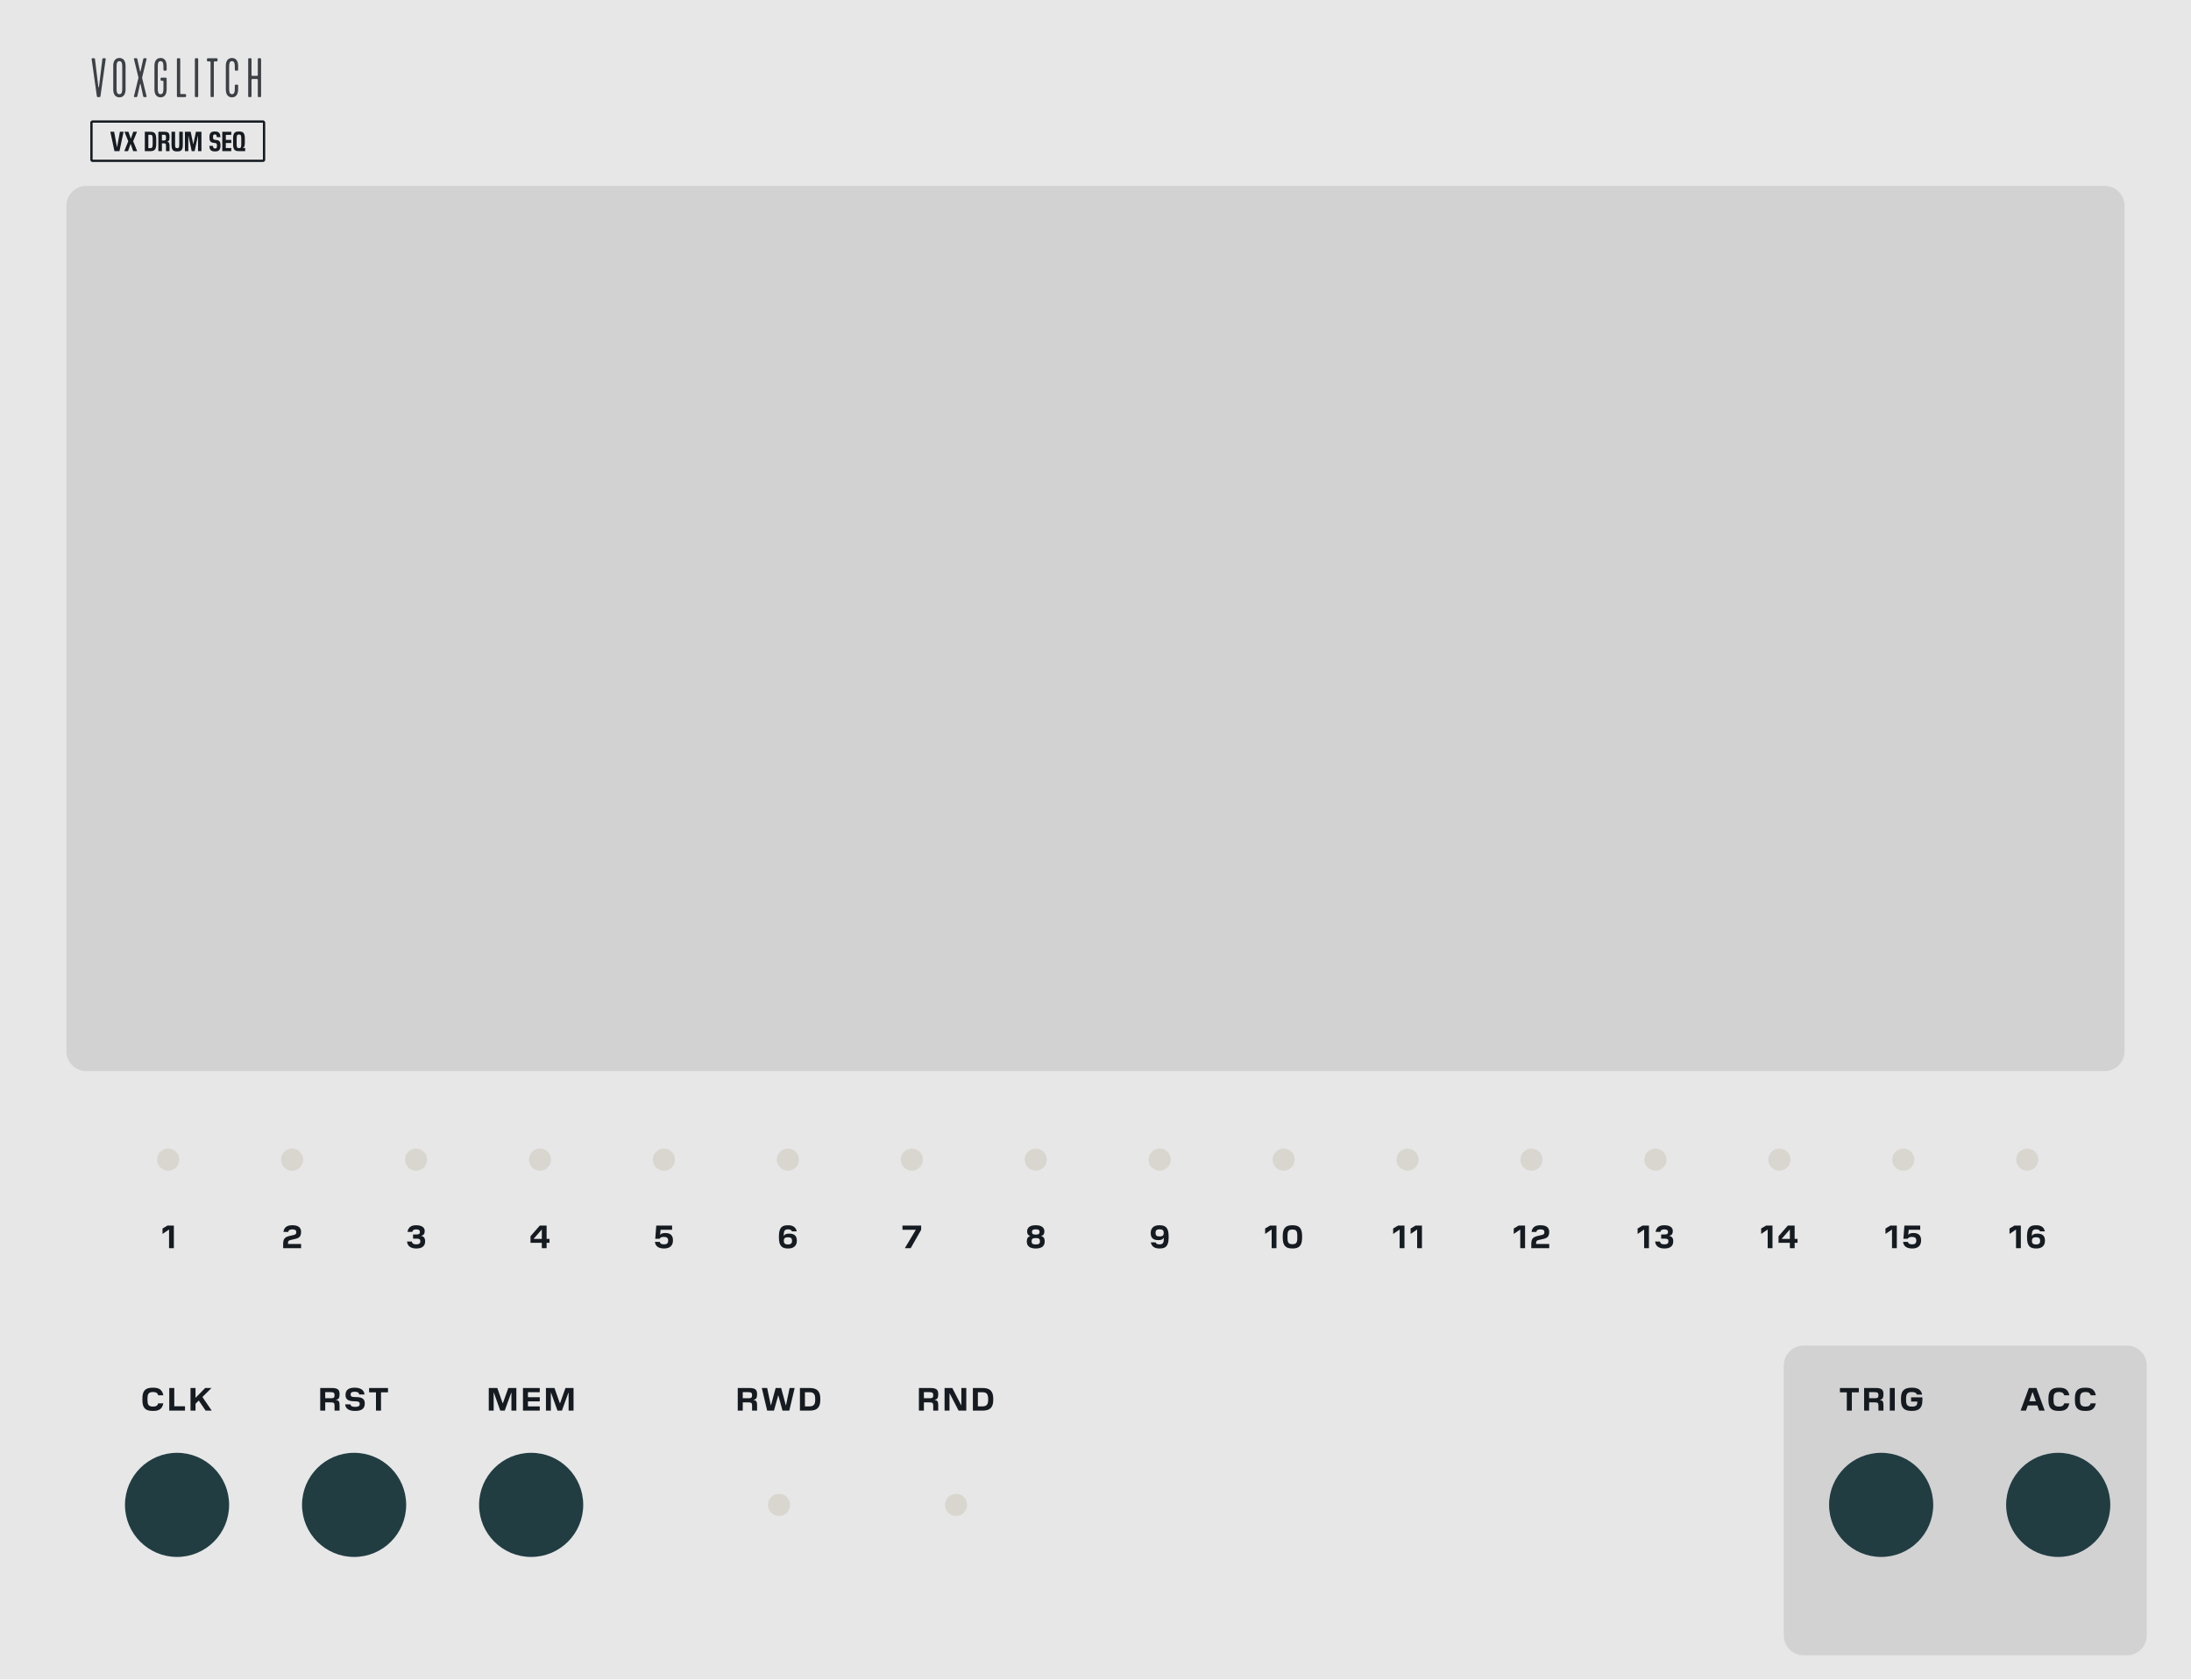
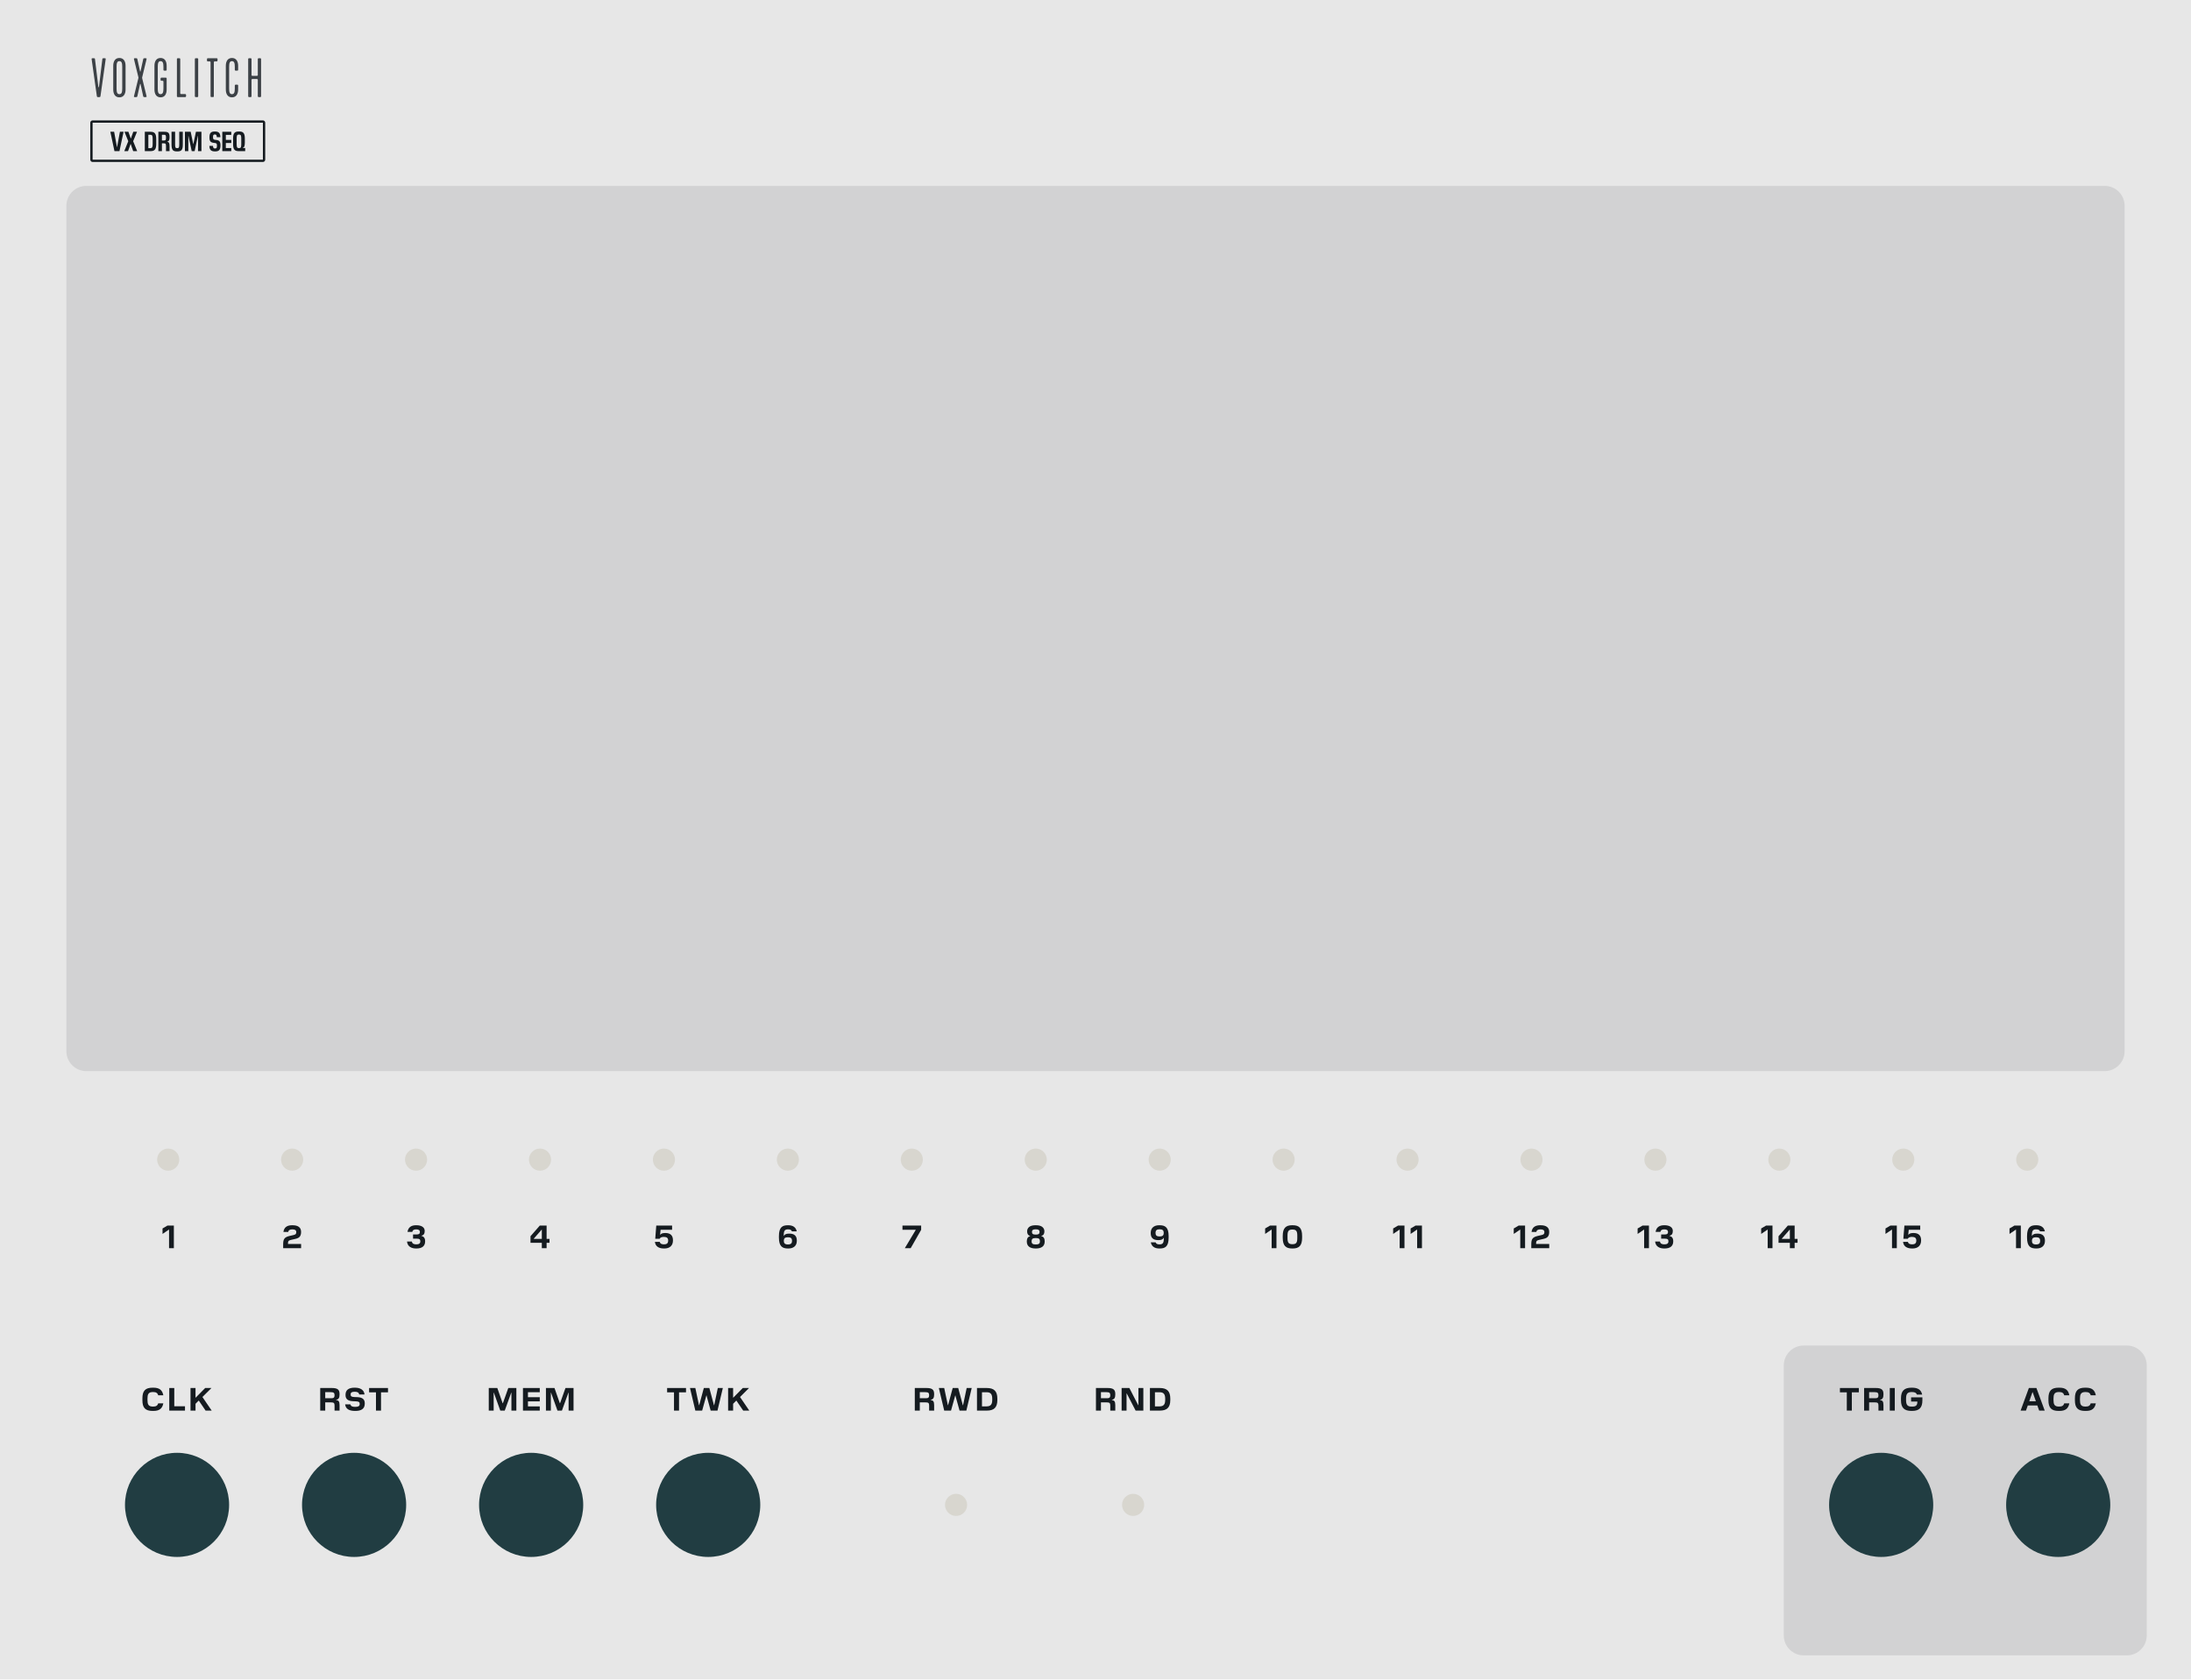
<svg xmlns="http://www.w3.org/2000/svg" version="1.1" id="vx_drum_sequencer_panel" width="167.64mm" height="128.5mm" viewBox="0 0 495 379.429">
  <g id="layer_background">
    <rect id="panel_background" x="0" y="0" width="495" height="379.429" fill="#e7e7e7" />
    <rect id="grid_area" x="15" y="42" width="465" height="200" rx="4.5" fill="#d2d2d3" />
    <rect id="outputs_plate" x="403" y="304" width="82" height="70" rx="4.5" fill="#d2d2d3" />
  </g>
  <g id="layer_branding">
    <g id="voxglitch_wordmark" transform="matrix(1.041667,0,0,1.041667,8.905,-1.743)">
      <path id="voxglitch_wordmark_path" style="opacity:0.78;fill:#0c1218;fill-opacity:1;stroke:none" d="m 45.448,22.728 h 0.384 c 0.112,0 0.169,-0.067 0.169,-0.168 v -3.583 c 0,-0.101 0.067,-0.168 0.169,-0.168 h 1.015 c 0.102,0 0.181,0.067 0.181,0.168 v 3.583 c 0,0.101 0.068,0.168 0.169,0.168 h 0.373 c 0.112,0 0.169,-0.067 0.169,-0.168 v -8.086 c 0,-0.101 -0.068,-0.168 -0.169,-0.168 h -0.373 c -0.112,0 -0.169,0.067 -0.169,0.168 v 3.481 c 0,0.101 -0.079,0.168 -0.181,0.168 h -1.015 c -0.102,0 -0.169,-0.067 -0.169,-0.168 v -3.481 c 0,-0.101 -0.067,-0.168 -0.169,-0.168 h -0.384 c -0.112,0 -0.169,0.067 -0.169,0.168 v 8.086 c 0,0.101 0.067,0.168 0.169,0.168 z m -5.02,-1.639 c 0,1.033 0.462,1.696 1.33,1.696 0.88,0 1.342,-0.674 1.342,-1.696 v -0.887 c 0,-0.101 -0.067,-0.168 -0.169,-0.168 h -0.384 c -0.102,0 -0.169,0.067 -0.169,0.168 v 0.674 c 0,0.831 -0.146,1.224 -0.62,1.224 -0.474,0 -0.608,-0.393 -0.608,-1.224 v -4.718 c 0,-0.831 0.135,-1.224 0.608,-1.224 0.473,0 0.62,0.393 0.62,1.224 v 0.674 c 0,0.101 0.067,0.168 0.169,0.168 h 0.384 c 0.102,0 0.169,-0.067 0.169,-0.168 v -0.887 c 0,-1.022 -0.462,-1.696 -1.342,-1.696 -0.868,0 -1.33,0.663 -1.33,1.696 z m -4.085,-6.267 c 0,0.112 0.067,0.168 0.169,0.168 h 0.439 c 0.102,0 0.169,0.067 0.169,0.168 v 7.401 c 0,0.101 0.068,0.168 0.17,0.168 h 0.372 c 0.112,0 0.169,-0.067 0.169,-0.168 v -7.4 c 0,-0.101 0.067,-0.168 0.169,-0.168 h 0.462 c 0.102,0 0.17,-0.067 0.17,-0.168 v -0.349 c 0,-0.112 -0.068,-0.168 -0.17,-0.168 h -1.95 c -0.102,0 -0.169,0.067 -0.169,0.168 z m -2.46,7.906 h 0.384 c 0.112,0 0.169,-0.067 0.169,-0.168 v -8.086 c 0,-0.101 -0.067,-0.168 -0.169,-0.168 h -0.384 c -0.112,0 -0.169,0.067 -0.169,0.168 v 8.086 c 0,0.101 0.068,0.168 0.169,0.168 z m -4.061,-0.168 c 0,0.101 0.067,0.168 0.169,0.168 h 1.646 c 0.102,0 0.169,-0.067 0.169,-0.168 v -0.314 c 0,-0.101 -0.067,-0.168 -0.169,-0.168 h -0.925 c -0.102,0 -0.169,-0.067 -0.169,-0.168 v -7.436 c 0,-0.101 -0.067,-0.168 -0.169,-0.168 h -0.384 c -0.112,0 -0.169,0.067 -0.169,0.168 v 8.086 z m -4.874,-1.471 c 0,1.033 0.462,1.696 1.33,1.696 0.88,0 1.319,-0.674 1.319,-1.696 v -2.404 c 0,-0.101 -0.067,-0.168 -0.169,-0.168 h -0.981 c -0.102,0 -0.169,0.067 -0.169,0.168 v 0.337 c 0,0.112 0.067,0.168 0.169,0.168 h 0.282 c 0.102,0 0.169,0.067 0.169,0.168 v 1.516 c 0,0.831 -0.146,1.224 -0.62,1.224 -0.474,0 -0.608,-0.393 -0.608,-1.224 v -4.716 c 0,-0.831 0.135,-1.224 0.608,-1.224 0.473,0 0.62,0.393 0.62,1.224 v 0.674 c 0,0.101 0.067,0.168 0.169,0.168 h 0.361 c 0.102,0 0.169,-0.067 0.169,-0.168 v -0.887 c 0,-1.022 -0.439,-1.696 -1.319,-1.696 -0.868,0 -1.33,0.663 -1.33,1.696 z m -4.333,1.639 h 0.451 c 0.079,0 0.146,-0.067 0.169,-0.168 l 0.598,-2.684 h 0.091 l 0.586,2.684 c 0.022,0.101 0.102,0.168 0.181,0.168 h 0.439 c 0.079,0 0.136,-0.067 0.113,-0.168 l -0.97,-3.976 0.011,-0.135 0.959,-3.976 c 0.022,-0.101 -0.034,-0.168 -0.113,-0.168 h -0.439 c -0.079,0 -0.146,0.067 -0.169,0.168 l -0.598,2.695 h -0.091 l -0.598,-2.695 c -0.022,-0.101 -0.09,-0.168 -0.169,-0.168 h -0.451 c -0.067,0 -0.135,0.067 -0.112,0.168 l 0.97,3.976 v 0.135 l -0.97,3.976 c -0.023,0.101 0.044,0.168 0.112,0.168 z m -3.882,-1.853 v -4.717 c 0,-0.831 0.135,-1.224 0.609,-1.224 0.485,0 0.62,0.393 0.62,1.224 v 4.717 c 0,0.831 -0.135,1.224 -0.62,1.224 -0.474,0 -0.609,-0.393 -0.609,-1.224 z m -0.722,0.214 c 0,1.033 0.462,1.696 1.331,1.696 0.88,0 1.342,-0.663 1.342,-1.696 v -5.144 c 0,-1.033 -0.462,-1.696 -1.342,-1.696 -0.868,0 -1.331,0.663 -1.331,1.696 z m -3.363,1.639 h 0.406 c 0.113,0 0.169,-0.056 0.191,-0.213 l 1.128,-8.007 c 0.022,-0.168 -0.068,-0.202 -0.169,-0.202 h -0.35 c -0.124,0 -0.191,0.034 -0.203,0.18 l -0.744,6.098 h -0.113 l -0.745,-6.098 c -0.011,-0.146 -0.079,-0.18 -0.203,-0.18 h -0.35 c -0.102,0 -0.192,0.034 -0.169,0.202 l 1.128,8.007 c 0.024,0.157 0.081,0.213 0.193,0.213 z" />
    </g>
    <g id="module_name_box" transform="matrix(1.041667,0,0,1.041667,2.138,0.0457)">
      <path id="module_name_box_path" style="fill:#0b1116;fill-opacity:0.953;stroke:none" d="m 54.969,26.568 v 8.018 H 18.032 V 26.568 H 54.969 m 0,-0.5 H 18.032 c -0.276,0 -0.5,0.224 -0.5,0.5 v 8.018 c 0,0.276 0.224,0.5 0.5,0.5 H 54.969 c 0.276,0 0.5,-0.224 0.5,-0.5 v -8.018 c 0,-0.276 -0.224,-0.5 -0.5,-0.5 z" />
    </g>
    <g id="module_name_text" aria-label="VX DRUM SEQ">
      <path transform="matrix(0.00625,0,0,0.00625,24.8526,34.1469)" style="fill:#0b1116;fill-opacity:0.953" d="M491 -700H358L256 -146H251L149 -700H12L161 0H342Z" />
      <path transform="matrix(0.00625,0,0,0.00625,27.9839,34.1469)" style="fill:#0b1116;fill-opacity:0.953" d="M336 -358 475 -700H340L254 -458H249L164 -700H22L159 -359L15 0H151L243 -260H247L337 0H481Z" />
      <path transform="matrix(0.00625,0,0,0.00625,32.4589,34.1469)" style="fill:#0b1116;fill-opacity:0.953" d="M454 -439C454 -640 392 -700 245 -700H41V0H245C392 0 454 -60 454 -260ZM243 -592C307 -592 325 -556 325 -448V-251C325 -144 306 -108 243 -108H169V-592Z" />
      <path transform="matrix(0.00625,0,0,0.00625,35.5214,34.1469)" style="fill:#0b1116;fill-opacity:0.953" d="M169 -282H244C298 -282 317 -272 317 -186V0H445V-178C445 -304 418 -326 364 -338V-343C418 -357 445 -388 445 -501V-514C445 -670 389 -700 256 -700H41V0H169ZM243 -592C296 -592 317 -582 317 -498V-478C317 -395 297 -385 248 -385H169V-592Z" />
      <path transform="matrix(0.00625,0,0,0.00625,38.5276,34.1469)" style="fill:#0b1116;fill-opacity:0.953" d="M246 10C390 10 444 -39 444 -238V-700H315V-237C315 -132 299 -108 244 -108H236C181 -108 165 -132 165 -237V-700H36V-238C36 -39 90 10 234 10H246Z" />
      <path transform="matrix(0.00625,0,0,0.00625,41.5214,34.1469)" style="fill:#0b1116;fill-opacity:0.953" d="M638 -700H439L347 -258H341L250 -700H41V0H164V-549H169L287 0H392L509 -549H515V0H638Z" />
      <path transform="matrix(0.00625,0,0,0.00625,47.1464,34.1469)" style="fill:#0b1116;fill-opacity:0.953" d="M233 10C361 10 427 -37 427 -197V-211C427 -344 387 -390 277 -404L227 -410C170 -417 157 -439 157 -500V-514C157 -583 175 -603 223 -603C270 -603 290 -587 294 -504H424C420 -660 356 -710 230 -710H218C86 -710 28 -660 28 -504V-493C28 -360 69 -314 179 -300L229 -294C286 -286 299 -266 299 -203V-186C299 -115 279 -96 228 -96C185 -96 159 -111 155 -190H24C27 -115 45 -62 78 -33C111 -4 160 10 223 10H233Z" />
      <path transform="matrix(0.00625,0,0,0.00625,49.9651,34.1469)" style="fill:#0b1116;fill-opacity:0.953" d="M366 -112H169V-294H366V-407H169V-588H366V-700H41V0H366Z" />
      <path transform="matrix(0.00625,0,0,0.00625,52.4464,34.1469)" style="fill:#0b1116;fill-opacity:0.953" d="M471 -113H383V-118C433 -138 459 -172 459 -313V-451C459 -652 401 -710 255 -710H238C91 -710 34 -652 34 -449V-260C34 -58 91 0 238 0H471ZM243 -109C210 -109 189 -119 178 -140C168 -161 163 -198 163 -251V-458C163 -512 168 -549 178 -569C189 -590 210 -600 243 -600H250C283 -600 304 -590 314 -569C325 -549 330 -512 330 -458V-251C330 -198 325 -161 315 -140C305 -119 284 -109 251 -109Z" />
    </g>
  </g>
  <g id="layer_anchors">
    <circle id="mem_1_button" cx="38" cy="262" r="2.5" fill="#d8d6cf" />
    <circle id="mem_2_button" cx="66" cy="262" r="2.5" fill="#d8d6cf" />
    <circle id="mem_3_button" cx="94" cy="262" r="2.5" fill="#d8d6cf" />
    <circle id="mem_4_button" cx="122" cy="262" r="2.5" fill="#d8d6cf" />
    <circle id="mem_5_button" cx="150" cy="262" r="2.5" fill="#d8d6cf" />
    <circle id="mem_6_button" cx="178" cy="262" r="2.5" fill="#d8d6cf" />
    <circle id="mem_7_button" cx="206" cy="262" r="2.5" fill="#d8d6cf" />
    <circle id="mem_8_button" cx="234" cy="262" r="2.5" fill="#d8d6cf" />
    <circle id="mem_9_button" cx="262" cy="262" r="2.5" fill="#d8d6cf" />
    <circle id="mem_10_button" cx="290" cy="262" r="2.5" fill="#d8d6cf" />
    <circle id="mem_11_button" cx="318" cy="262" r="2.5" fill="#d8d6cf" />
    <circle id="mem_12_button" cx="346" cy="262" r="2.5" fill="#d8d6cf" />
    <circle id="mem_13_button" cx="374" cy="262" r="2.5" fill="#d8d6cf" />
    <circle id="mem_14_button" cx="402" cy="262" r="2.5" fill="#d8d6cf" />
    <circle id="mem_15_button" cx="430" cy="262" r="2.5" fill="#d8d6cf" />
    <circle id="mem_16_button" cx="458" cy="262" r="2.5" fill="#d8d6cf" />
    <circle id="clk_input" cx="40" cy="340" r="11.764" fill="#213d42" />
    <circle id="rst_input" cx="80" cy="340" r="11.764" fill="#213d42" />
    <circle id="mem_input" cx="120" cy="340" r="11.764" fill="#213d42" />
-     <circle id="rewind_button" cx="176" cy="340" r="2.5" fill="#d8d6cf" />
-     <circle id="random_button" cx="216" cy="340" r="2.5" fill="#d8d6cf" />
+     <circle id="twk_input" cx="160" cy="340" r="11.764" fill="#213d42" />
+     <circle id="rewind_button" cx="216" cy="340" r="2.5" fill="#d8d6cf" />
+     <circle id="random_button" cx="256" cy="340" r="2.5" fill="#d8d6cf" />
    <circle id="trig_output" cx="425" cy="340" r="11.764" fill="#213d42" />
    <circle id="acc_output" cx="465" cy="340" r="11.764" fill="#213d42" />
  </g>
  <g id="layer_labels">
    <g id="label_mem_1" aria-label="1">
      <path transform="matrix(0.007292,0,0,0.007292,36.4432,282)" style="fill:#0b1116;fill-opacity:0.953" d="M389 -700H190L38 -610V-441L234 -574H240V0H389Z" />
    </g>
    <g id="label_mem_2" aria-label="2">
      <path transform="matrix(0.007292,0,0,0.007292,63.6812,282)" style="fill:#0b1116;fill-opacity:0.953" d="M596 -130H189V-144C189 -221 208 -239 286 -257L421 -288C488 -303 533 -327 558 -362C583 -397 595 -442 595 -499V-507C595 -639 506 -710 329 -710H316C177 -710 68 -658 48 -502H197C206 -561 252 -582 328 -582C407 -582 446 -555 446 -500V-495C446 -444 428 -422 363 -407L241 -379C79 -341 40 -282 40 -118V0H596Z" />
    </g>
    <g id="label_mem_3" aria-label="3">
      <path transform="matrix(0.007292,0,0,0.007292,91.6703,282)" style="fill:#0b1116;fill-opacity:0.953" d="M334 10C505 10 600 -66 600 -210V-217C600 -314 556 -363 485 -379V-385C553 -401 587 -446 587 -529V-535C587 -646 487 -710 330 -710H319C181 -710 78 -655 54 -505H203C215 -568 267 -582 324 -582C395 -582 438 -561 438 -502V-496C438 -448 410 -424 337 -424H226V-294H344C427 -294 451 -272 451 -215V-208C451 -148 410 -118 327 -118C260 -118 201 -134 189 -205H39C55 -47 181 10 319 10H334Z" />
    </g>
    <g id="label_mem_4" aria-label="4">
      <path transform="matrix(0.007292,0,0,0.007292,119.5974,282)" style="fill:#0b1116;fill-opacity:0.953" d="M534 -166H624V-288H534V-700H323L35 -370V-166H386V0H534ZM138 -296 380 -573H386V-288H138Z" />
    </g>
    <g id="label_mem_5" aria-label="5">
      <path transform="matrix(0.007292,0,0,0.007292,147.663,282)" style="fill:#0b1116;fill-opacity:0.953" d="M334 10C498 10 600 -78 600 -237V-245C600 -388 527 -470 364 -470C281 -470 238 -453 209 -418H202L217 -570H573V-700H83L51 -291H186C207 -334 257 -349 318 -349C409 -349 451 -315 451 -238V-230C451 -155 409 -118 326 -118C257 -118 206 -134 191 -195H41C57 -48 171 10 320 10H334Z" />
    </g>
    <g id="label_mem_6" aria-label="6">
      <path transform="matrix(0.007292,0,0,0.007292,175.6849,282)" style="fill:#0b1116;fill-opacity:0.953" d="M333 10C494 10 595 -74 595 -227V-234C595 -373 527 -451 359 -451C264 -451 219 -426 196 -383H190V-410C190 -551 233 -583 323 -583C388 -583 425 -565 444 -520H593C565 -647 476 -710 327 -710H319C152 -710 40 -655 40 -374V-326C40 -45 156 10 324 10ZM319 -115C226 -115 192 -153 192 -222V-231C192 -302 226 -338 319 -338C414 -338 446 -302 446 -231V-222C446 -153 412 -115 319 -115Z" />
    </g>
    <g id="label_mem_7" aria-label="7">
      <path transform="matrix(0.007292,0,0,0.007292,203.6776,282)" style="fill:#0b1116;fill-opacity:0.953" d="M608 -568V-700H29V-570H439V-563L102 0H284Z" />
    </g>
    <g id="label_mem_8" aria-label="8">
      <path transform="matrix(0.007292,0,0,0.007292,231.6885,282)" style="fill:#0b1116;fill-opacity:0.953" d="M321 10C486 10 594 -54 594 -206V-213C594 -302 560 -355 491 -372V-380C554 -395 585 -445 585 -517V-522C585 -577 564 -622 521 -657C479 -692 412 -710 320 -710H314C222 -710 155 -692 113 -657C71 -622 50 -577 50 -522V-517C50 -445 80 -395 143 -380V-372C75 -355 41 -302 40 -213V-206C40 -54 149 10 313 10ZM295 -422C234 -422 200 -444 200 -497V-503C200 -566 240 -584 317 -584C394 -584 435 -566 435 -503V-497C435 -444 402 -422 339 -422ZM317 -115C230 -115 189 -136 189 -211V-219C189 -282 222 -312 295 -312H340C415 -312 446 -282 446 -219V-211C446 -136 404 -115 317 -115Z" />
    </g>
    <g id="label_mem_9" aria-label="9">
      <path transform="matrix(0.007292,0,0,0.007292,259.6849,282)" style="fill:#0b1116;fill-opacity:0.953" d="M302 -710C139 -710 40 -626 40 -473V-466C40 -327 108 -249 276 -249C371 -249 416 -274 439 -317H445V-290C445 -149 401 -117 312 -117C245 -117 208 -135 191 -180H42C70 -53 159 10 308 10H316C483 10 595 -45 595 -326V-374C595 -655 479 -710 311 -710ZM316 -585C409 -585 443 -547 443 -478V-469C443 -398 409 -362 316 -362C223 -362 189 -398 189 -469V-478C189 -547 223 -585 316 -585Z" />
    </g>
    <g id="label_mem_10" aria-label="10">
      <path transform="matrix(0.007292,0,0,0.007292,285.5474,282)" style="fill:#0b1116;fill-opacity:0.953" d="M389 -700H190L38 -610V-441L234 -574H240V0H389Z" />
      <path transform="matrix(0.007292,0,0,0.007292,289.4943,282)" style="fill:#0b1116;fill-opacity:0.953" d="M350 10C542 10 642 -72 642 -321V-379C642 -628 545 -710 350 -710H333C142 -710 42 -628 42 -379V-321C42 -72 142 10 333 10ZM342 -123C229 -123 190 -165 190 -310V-390C190 -535 229 -577 342 -577C454 -577 493 -535 493 -390V-310C493 -165 454 -123 342 -123Z" />
    </g>
    <g id="label_mem_11" aria-label="11">
      <path transform="matrix(0.007292,0,0,0.007292,314.4698,282)" style="fill:#0b1116;fill-opacity:0.953" d="M389 -700H190L38 -610V-441L234 -574H240V0H389Z" />
      <path transform="matrix(0.007292,0,0,0.007292,318.4167,282)" style="fill:#0b1116;fill-opacity:0.953" d="M389 -700H190L38 -610V-441L234 -574H240V0H389Z" />
    </g>
    <g id="label_mem_12" aria-label="12">
      <path transform="matrix(0.007292,0,0,0.007292,341.7151,282)" style="fill:#0b1116;fill-opacity:0.953" d="M389 -700H190L38 -610V-441L234 -574H240V0H389Z" />
      <path transform="matrix(0.007292,0,0,0.007292,345.662,282)" style="fill:#0b1116;fill-opacity:0.953" d="M596 -130H189V-144C189 -221 208 -239 286 -257L421 -288C488 -303 533 -327 558 -362C583 -397 595 -442 595 -499V-507C595 -639 506 -710 329 -710H316C177 -710 68 -658 48 -502H197C206 -561 252 -582 328 -582C407 -582 446 -555 446 -500V-495C446 -444 428 -422 363 -407L241 -379C79 -341 40 -282 40 -118V0H596Z" />
    </g>
    <g id="label_mem_13" aria-label="13">
      <path transform="matrix(0.007292,0,0,0.007292,369.7005,282)" style="fill:#0b1116;fill-opacity:0.953" d="M389 -700H190L38 -610V-441L234 -574H240V0H389Z" />
      <path transform="matrix(0.007292,0,0,0.007292,373.6474,282)" style="fill:#0b1116;fill-opacity:0.953" d="M334 10C505 10 600 -66 600 -210V-217C600 -314 556 -363 485 -379V-385C553 -401 587 -446 587 -529V-535C587 -646 487 -710 330 -710H319C181 -710 78 -655 54 -505H203C215 -568 267 -582 324 -582C395 -582 438 -561 438 -502V-496C438 -448 410 -424 337 -424H226V-294H344C427 -294 451 -272 451 -215V-208C451 -148 410 -118 327 -118C260 -118 201 -134 189 -205H39C55 -47 181 10 319 10H334Z" />
    </g>
    <g id="label_mem_14" aria-label="14">
      <path transform="matrix(0.007292,0,0,0.007292,397.613,282)" style="fill:#0b1116;fill-opacity:0.953" d="M389 -700H190L38 -610V-441L234 -574H240V0H389Z" />
      <path transform="matrix(0.007292,0,0,0.007292,401.5599,282)" style="fill:#0b1116;fill-opacity:0.953" d="M534 -166H624V-288H534V-700H323L35 -370V-166H386V0H534ZM138 -296 380 -573H386V-288H138Z" />
    </g>
    <g id="label_mem_15" aria-label="15">
      <path transform="matrix(0.007292,0,0,0.007292,425.7005,282)" style="fill:#0b1116;fill-opacity:0.953" d="M389 -700H190L38 -610V-441L234 -574H240V0H389Z" />
      <path transform="matrix(0.007292,0,0,0.007292,429.6474,282)" style="fill:#0b1116;fill-opacity:0.953" d="M334 10C498 10 600 -78 600 -237V-245C600 -388 527 -470 364 -470C281 -470 238 -453 209 -418H202L217 -570H573V-700H83L51 -291H186C207 -334 257 -349 318 -349C409 -349 451 -315 451 -238V-230C451 -155 409 -118 326 -118C257 -118 206 -134 191 -195H41C57 -48 171 10 320 10H334Z" />
    </g>
    <g id="label_mem_16" aria-label="16">
      <path transform="matrix(0.007292,0,0,0.007292,453.7188,282)" style="fill:#0b1116;fill-opacity:0.953" d="M389 -700H190L38 -610V-441L234 -574H240V0H389Z" />
      <path transform="matrix(0.007292,0,0,0.007292,457.6656,282)" style="fill:#0b1116;fill-opacity:0.953" d="M333 10C494 10 595 -74 595 -227V-234C595 -373 527 -451 359 -451C264 -451 219 -426 196 -383H190V-410C190 -551 233 -583 323 -583C388 -583 425 -565 444 -520H593C565 -647 476 -710 327 -710H319C152 -710 40 -655 40 -374V-326C40 -45 156 10 324 10ZM319 -115C226 -115 192 -153 192 -222V-231C192 -302 226 -338 319 -338C414 -338 446 -302 446 -231V-222C446 -153 412 -115 319 -115Z" />
    </g>
    <g id="label_clk" aria-label="CLK">
      <path transform="matrix(0.007292,0,0,0.007292,31.8604,318.7)" style="fill:#0b1116;fill-opacity:0.953" d="M382 10C574 10 659 -66 691 -225H532C512 -153 464 -125 377 -125H364C225 -125 200 -202 200 -329V-371C200 -498 225 -575 364 -575H377C464 -575 512 -547 532 -475H691C659 -634 574 -710 382 -710H359C133 -710 43 -612 43 -381V-319C43 -88 133 10 359 10H382Z" />
      <path transform="matrix(0.007292,0,0,0.007292,37.8417,318.7)" style="fill:#0b1116;fill-opacity:0.953" d="M542 -134H210V-700H55V0H542Z" />
      <path transform="matrix(0.007292,0,0,0.007292,42.6417,318.7)" style="fill:#0b1116;fill-opacity:0.953" d="M210 -211 306 -308H313L522 0H711L424 -421L703 -700H509L216 -402H210V-700H55V0H210Z" />
    </g>
    <g id="label_rst" aria-label="RST">
      <path transform="matrix(0.007292,0,0,0.007292,71.9443,318.7)" style="fill:#0b1116;fill-opacity:0.953" d="M210 -255H382C474 -255 499 -238 499 -159V0H654V-169C654 -291 621 -316 547 -328V-335C622 -347 654 -393 654 -497V-515C654 -651 590 -700 416 -700H55V0H210ZM383 -571C471 -571 499 -549 499 -478V-472C499 -405 471 -383 399 -383H210V-571Z" />
      <path transform="matrix(0.007292,0,0,0.007292,77.7432,318.7)" style="fill:#0b1116;fill-opacity:0.953" d="M348 10C525 10 640 -51 640 -216V-225C640 -352 566 -410 411 -417L316 -420C225 -424 202 -446 202 -497V-502C202 -561 240 -584 327 -584C403 -584 454 -567 469 -500H632C620 -641 502 -710 336 -710H324C137 -710 44 -636 44 -489V-482C44 -357 120 -298 273 -291L369 -287C458 -283 483 -261 483 -210V-201C483 -138 436 -116 343 -116C277 -116 209 -125 195 -193H32C48 -45 167 10 339 10H348Z" />
      <path transform="matrix(0.007292,0,0,0.007292,83.2797,318.7)" style="fill:#0b1116;fill-opacity:0.953" d="M384 -566H600V-700H15V-566H228V0H384Z" />
    </g>
    <g id="label_mem" aria-label="MEM">
      <path transform="matrix(0.007292,0,0,0.007292,110.0229,318.7)" style="fill:#0b1116;fill-opacity:0.953" d="M910 -700H660L492 -228H485L320 -700H55V0H207V-555H213L412 0H550L751 -555H757V0H910Z" />
      <path transform="matrix(0.007292,0,0,0.007292,117.7469,318.7)" style="fill:#0b1116;fill-opacity:0.953" d="M576 -130H210V-286H576V-415H210V-570H576V-700H55V0H576Z" />
      <path transform="matrix(0.007292,0,0,0.007292,122.9406,318.7)" style="fill:#0b1116;fill-opacity:0.953" d="M910 -700H660L492 -228H485L320 -700H55V0H207V-555H213L412 0H550L751 -555H757V0H910Z" />
    </g>
+     <g id="label_twk" aria-label="TWK">
+       <path transform="matrix(0.007292,0,0,0.007292,150.6099,318.7)" style="fill:#0b1116;fill-opacity:0.953" d="M384 -566H600V-700H15V-566H228V0H384Z" />
+       <path transform="matrix(0.007292,0,0,0.007292,155.7818,318.7)" style="fill:#0b1116;fill-opacity:0.953" d="M1032 -700H876L764 -167H757L614 -700H443L299 -167H293L180 -700H14L180 0H391L524 -478L655 0H866Z" />
+       <path transform="matrix(0.007292,0,0,0.007292,164.0964,318.7)" style="fill:#0b1116;fill-opacity:0.953" d="M210 -211 306 -308H313L522 0H711L424 -421L703 -700H509L216 -402H210V-700H55V0H210Z" />
+     </g>
    <g id="label_rewind" aria-label="RWD">
-       <path transform="matrix(0.007292,0,0,0.007292,166.2745,318.7)" style="fill:#0b1116;fill-opacity:0.953" d="M210 -255H382C474 -255 499 -238 499 -159V0H654V-169C654 -291 621 -316 547 -328V-335C622 -347 654 -393 654 -497V-515C654 -651 590 -700 416 -700H55V0H210ZM383 -571C471 -571 499 -549 499 -478V-472C499 -405 471 -383 399 -383H210V-571Z" />
-       <path transform="matrix(0.007292,0,0,0.007292,172.0078,318.7)" style="fill:#0b1116;fill-opacity:0.953" d="M1032 -700H876L764 -167H757L614 -700H443L299 -167H293L180 -700H14L180 0H391L524 -478L655 0H866Z" />
-       <path transform="matrix(0.007292,0,0,0.007292,180.3224,318.7)" style="fill:#0b1116;fill-opacity:0.953" d="M686 -370C686 -601 584 -700 359 -700H55V0H359C584 0 686 -98 686 -329ZM357 -569C495 -569 528 -488 528 -361V-339C528 -210 495 -133 357 -131H210V-569Z" />
+       <path transform="matrix(0.007292,0,0,0.007292,206.2745,318.7)" style="fill:#0b1116;fill-opacity:0.953" d="M210 -255H382C474 -255 499 -238 499 -159V0H654V-169C654 -291 621 -316 547 -328V-335C622 -347 654 -393 654 -497V-515C654 -651 590 -700 416 -700H55V0H210ZM383 -571C471 -571 499 -549 499 -478V-472C499 -405 471 -383 399 -383H210V-571Z" />
+       <path transform="matrix(0.007292,0,0,0.007292,212.0078,318.7)" style="fill:#0b1116;fill-opacity:0.953" d="M1032 -700H876L764 -167H757L614 -700H443L299 -167H293L180 -700H14L180 0H391L524 -478L655 0H866Z" />
+       <path transform="matrix(0.007292,0,0,0.007292,220.3224,318.7)" style="fill:#0b1116;fill-opacity:0.953" d="M686 -370C686 -601 584 -700 359 -700H55V0H359C584 0 686 -98 686 -329ZM357 -569C495 -569 528 -488 528 -361V-339C528 -210 495 -133 357 -131H210V-569Z" />
    </g>
    <g id="label_random" aria-label="RND">
-       <path transform="matrix(0.007292,0,0,0.007292,207.2005,318.7)" style="fill:#0b1116;fill-opacity:0.953" d="M210 -255H382C474 -255 499 -238 499 -159V0H654V-169C654 -291 621 -316 547 -328V-335C622 -347 654 -393 654 -497V-515C654 -651 590 -700 416 -700H55V0H210ZM383 -571C471 -571 499 -549 499 -478V-472C499 -405 471 -383 399 -383H210V-571Z" />
-       <path transform="matrix(0.007292,0,0,0.007292,212.9995,318.7)" style="fill:#0b1116;fill-opacity:0.953" d="M728 -700H575V-168H569L295 -700H55V0H208V-531H214L489 0H728Z" />
-       <path transform="matrix(0.007292,0,0,0.007292,219.3964,318.7)" style="fill:#0b1116;fill-opacity:0.953" d="M686 -370C686 -601 584 -700 359 -700H55V0H359C584 0 686 -98 686 -329ZM357 -569C495 -569 528 -488 528 -361V-339C528 -210 495 -133 357 -131H210V-569Z" />
+       <path transform="matrix(0.007292,0,0,0.007292,247.2005,318.7)" style="fill:#0b1116;fill-opacity:0.953" d="M210 -255H382C474 -255 499 -238 499 -159V0H654V-169C654 -291 621 -316 547 -328V-335C622 -347 654 -393 654 -497V-515C654 -651 590 -700 416 -700H55V0H210ZM383 -571C471 -571 499 -549 499 -478V-472C499 -405 471 -383 399 -383H210V-571Z" />
+       <path transform="matrix(0.007292,0,0,0.007292,252.9995,318.7)" style="fill:#0b1116;fill-opacity:0.953" d="M728 -700H575V-168H569L295 -700H55V0H208V-531H214L489 0H728Z" />
+       <path transform="matrix(0.007292,0,0,0.007292,259.3964,318.7)" style="fill:#0b1116;fill-opacity:0.953" d="M686 -370C686 -601 584 -700 359 -700H55V0H359C584 0 686 -98 686 -329ZM357 -569C495 -569 528 -488 528 -361V-339C528 -210 495 -133 357 -131H210V-569Z" />
    </g>
    <g id="label_trig" aria-label="TRIG">
      <path transform="matrix(0.007292,0,0,0.007292,415.576,318.7)" style="fill:#0b1116;fill-opacity:0.953" d="M384 -566H600V-700H15V-566H228V0H384Z" />
      <path transform="matrix(0.007292,0,0,0.007292,420.7479,318.7)" style="fill:#0b1116;fill-opacity:0.953" d="M210 -255H382C474 -255 499 -238 499 -159V0H654V-169C654 -291 621 -316 547 -328V-335C622 -347 654 -393 654 -497V-515C654 -651 590 -700 416 -700H55V0H210ZM383 -571C471 -571 499 -549 499 -478V-472C499 -405 471 -383 399 -383H210V-571Z" />
      <path transform="matrix(0.007292,0,0,0.007292,426.5469,318.7)" style="fill:#0b1116;fill-opacity:0.953" d="M210 -700H55V0H210Z" />
      <path transform="matrix(0.007292,0,0,0.007292,429.1667,318.7)" style="fill:#0b1116;fill-opacity:0.953" d="M383 10C608 10 706 -88 706 -319V-410H356V-281H550C550 -169 516 -124 390 -124H368C229 -124 200 -199 200 -327V-371C200 -498 229 -575 368 -575H385C469 -575 519 -551 536 -496H699C668 -647 563 -710 383 -710H370C143 -710 43 -611 43 -380V-319C43 -88 143 10 370 10H383Z" />
    </g>
    <g id="label_acc" aria-label="ACC">
      <path transform="matrix(0.007292,0,0,0.007292,456.4156,318.7)" style="fill:#0b1116;fill-opacity:0.953" d="M502 -700H268L12 0H178L235 -160H530L587 0H759ZM386 -570 485 -290H280L379 -570Z" />
      <path transform="matrix(0.007292,0,0,0.007292,462.4771,318.7)" style="fill:#0b1116;fill-opacity:0.953" d="M382 10C574 10 659 -66 691 -225H532C512 -153 464 -125 377 -125H364C225 -125 200 -202 200 -329V-371C200 -498 225 -575 364 -575H377C464 -575 512 -547 532 -475H691C659 -634 574 -710 382 -710H359C133 -710 43 -612 43 -381V-319C43 -88 133 10 359 10H382Z" />
      <path transform="matrix(0.007292,0,0,0.007292,468.4583,318.7)" style="fill:#0b1116;fill-opacity:0.953" d="M382 10C574 10 659 -66 691 -225H532C512 -153 464 -125 377 -125H364C225 -125 200 -202 200 -329V-371C200 -498 225 -575 364 -575H377C464 -575 512 -547 532 -475H691C659 -634 574 -710 382 -710H359C133 -710 43 -612 43 -381V-319C43 -88 133 10 359 10H382Z" />
    </g>
  </g>
</svg>
